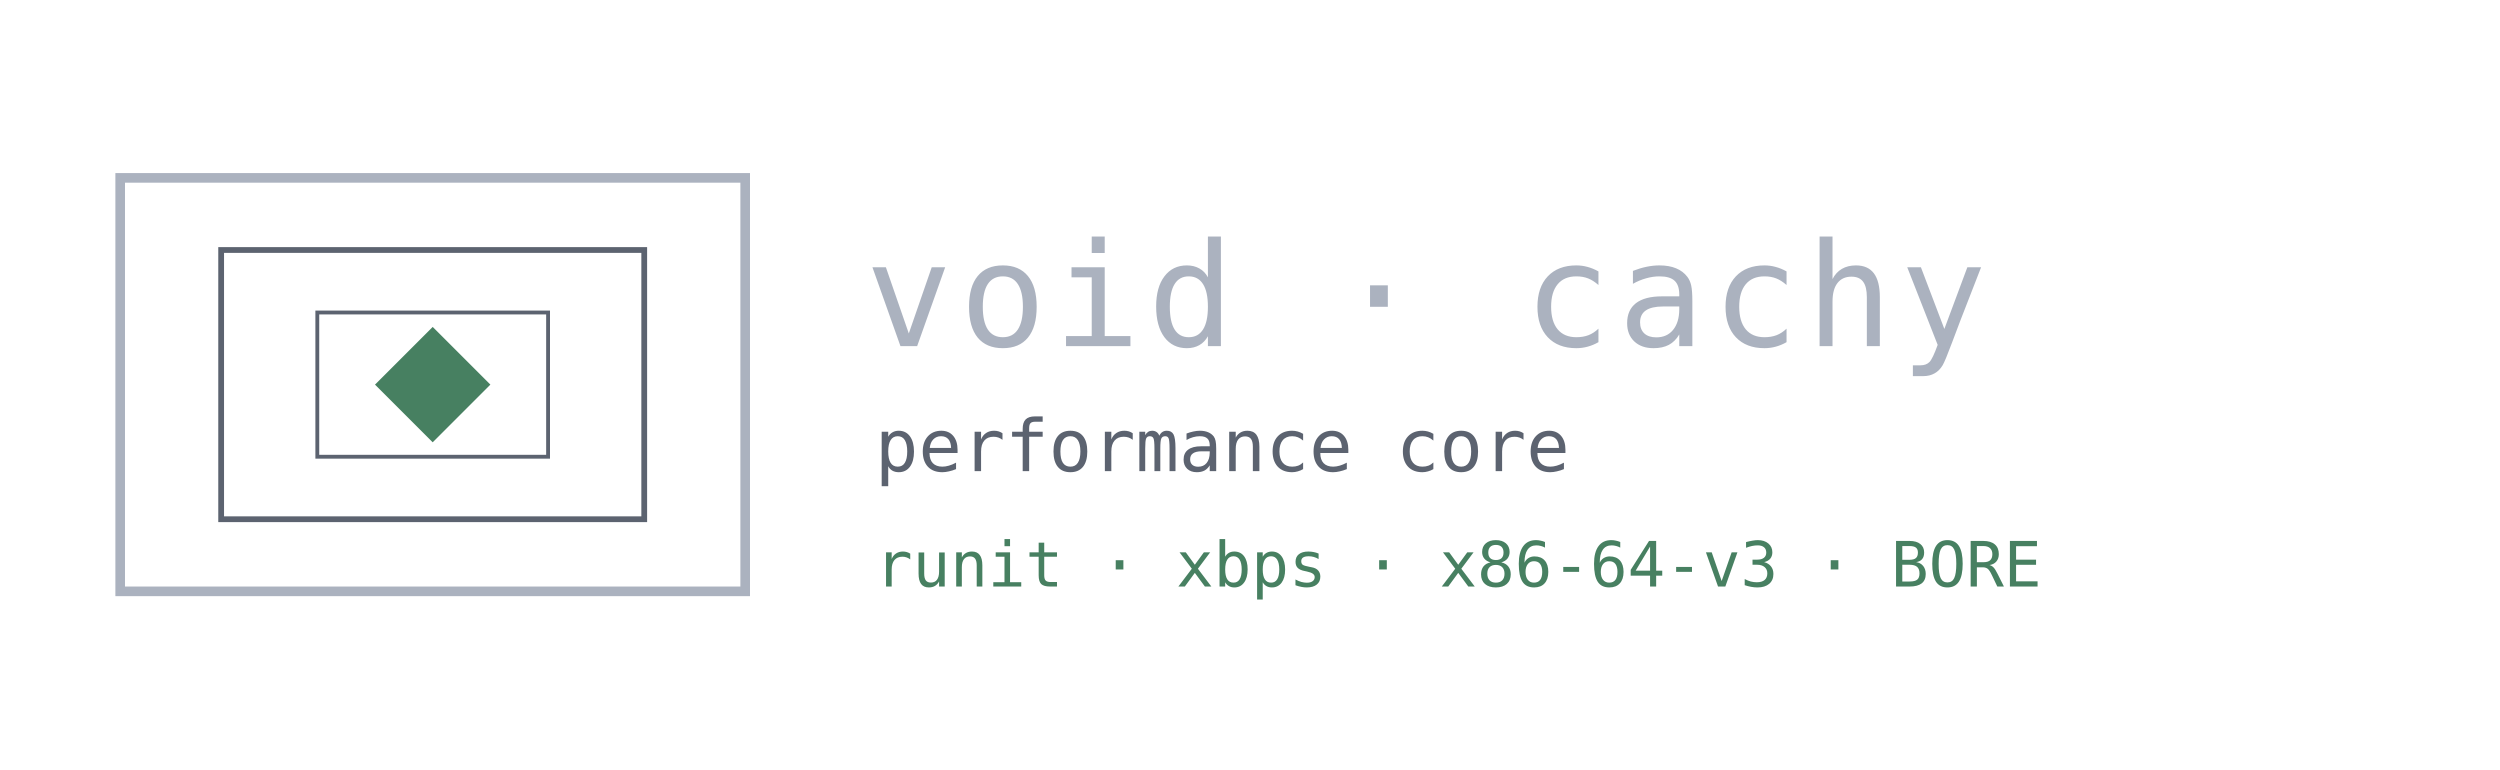
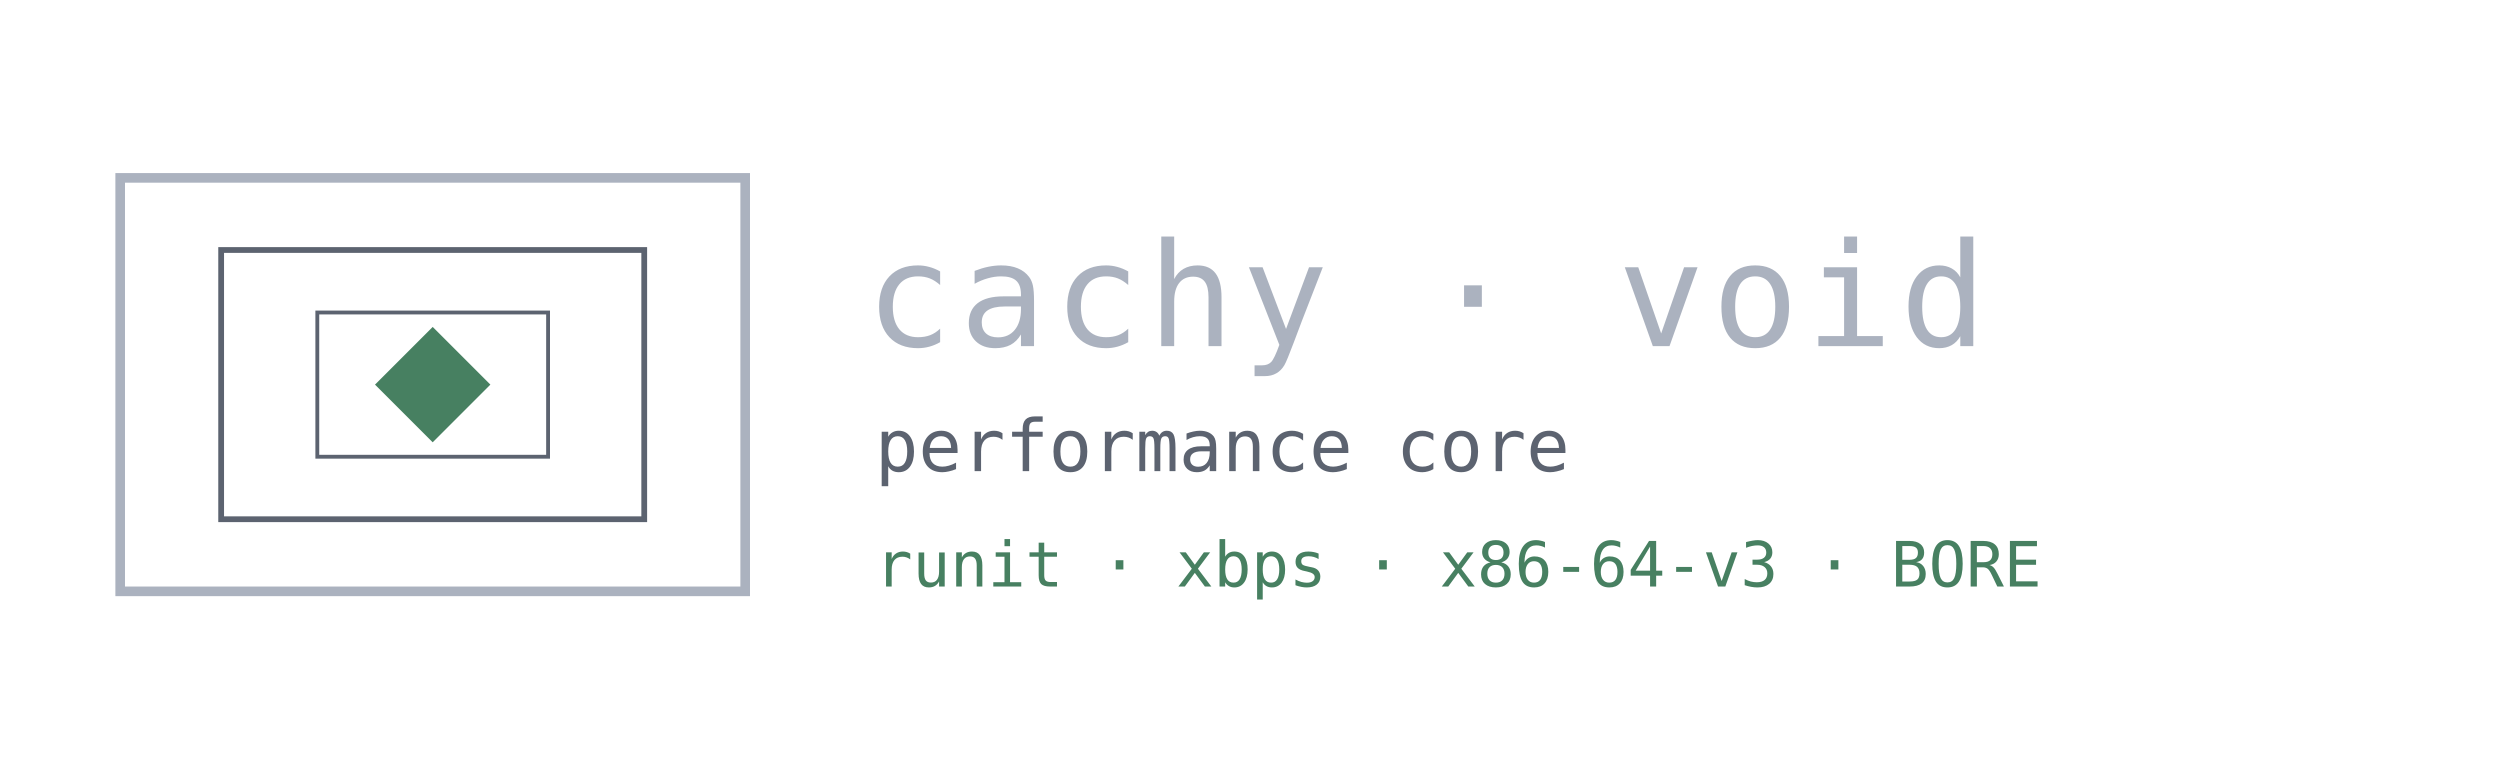
<svg xmlns="http://www.w3.org/2000/svg" width="520" height="160" viewBox="0 0 520 160" role="img" aria-label="void-cachy — performance core" font-family="'JetBrains Mono','IBM Plex Mono',ui-monospace,monospace">
  <rect x="25" y="37" width="130" height="86" fill="none" stroke="#abb2bf" stroke-width="2" />
  <rect x="46" y="52" width="88" height="56" fill="none" stroke="#5c6370" stroke-width="1.2" />
  <rect x="66" y="65" width="48" height="30" fill="none" stroke="#5c6370" stroke-width="0.8" />
  <polygon points="90,68 102,80 90,92 78,80" fill="#478061" />
-   <text x="180" y="72" fill="#abb2bf" font-size="30" letter-spacing="1.5">void · cachy</text>
+   <text x="180" y="72" fill="#abb2bf" font-size="30" letter-spacing="1.5">cachy · void</text>
  <text x="182" y="98" fill="#5c6370" font-size="15">performance core</text>
  <text x="182" y="122" fill="#478061" font-size="13">runit · xbps · x86-64-v3 · BORE</text>
</svg>
